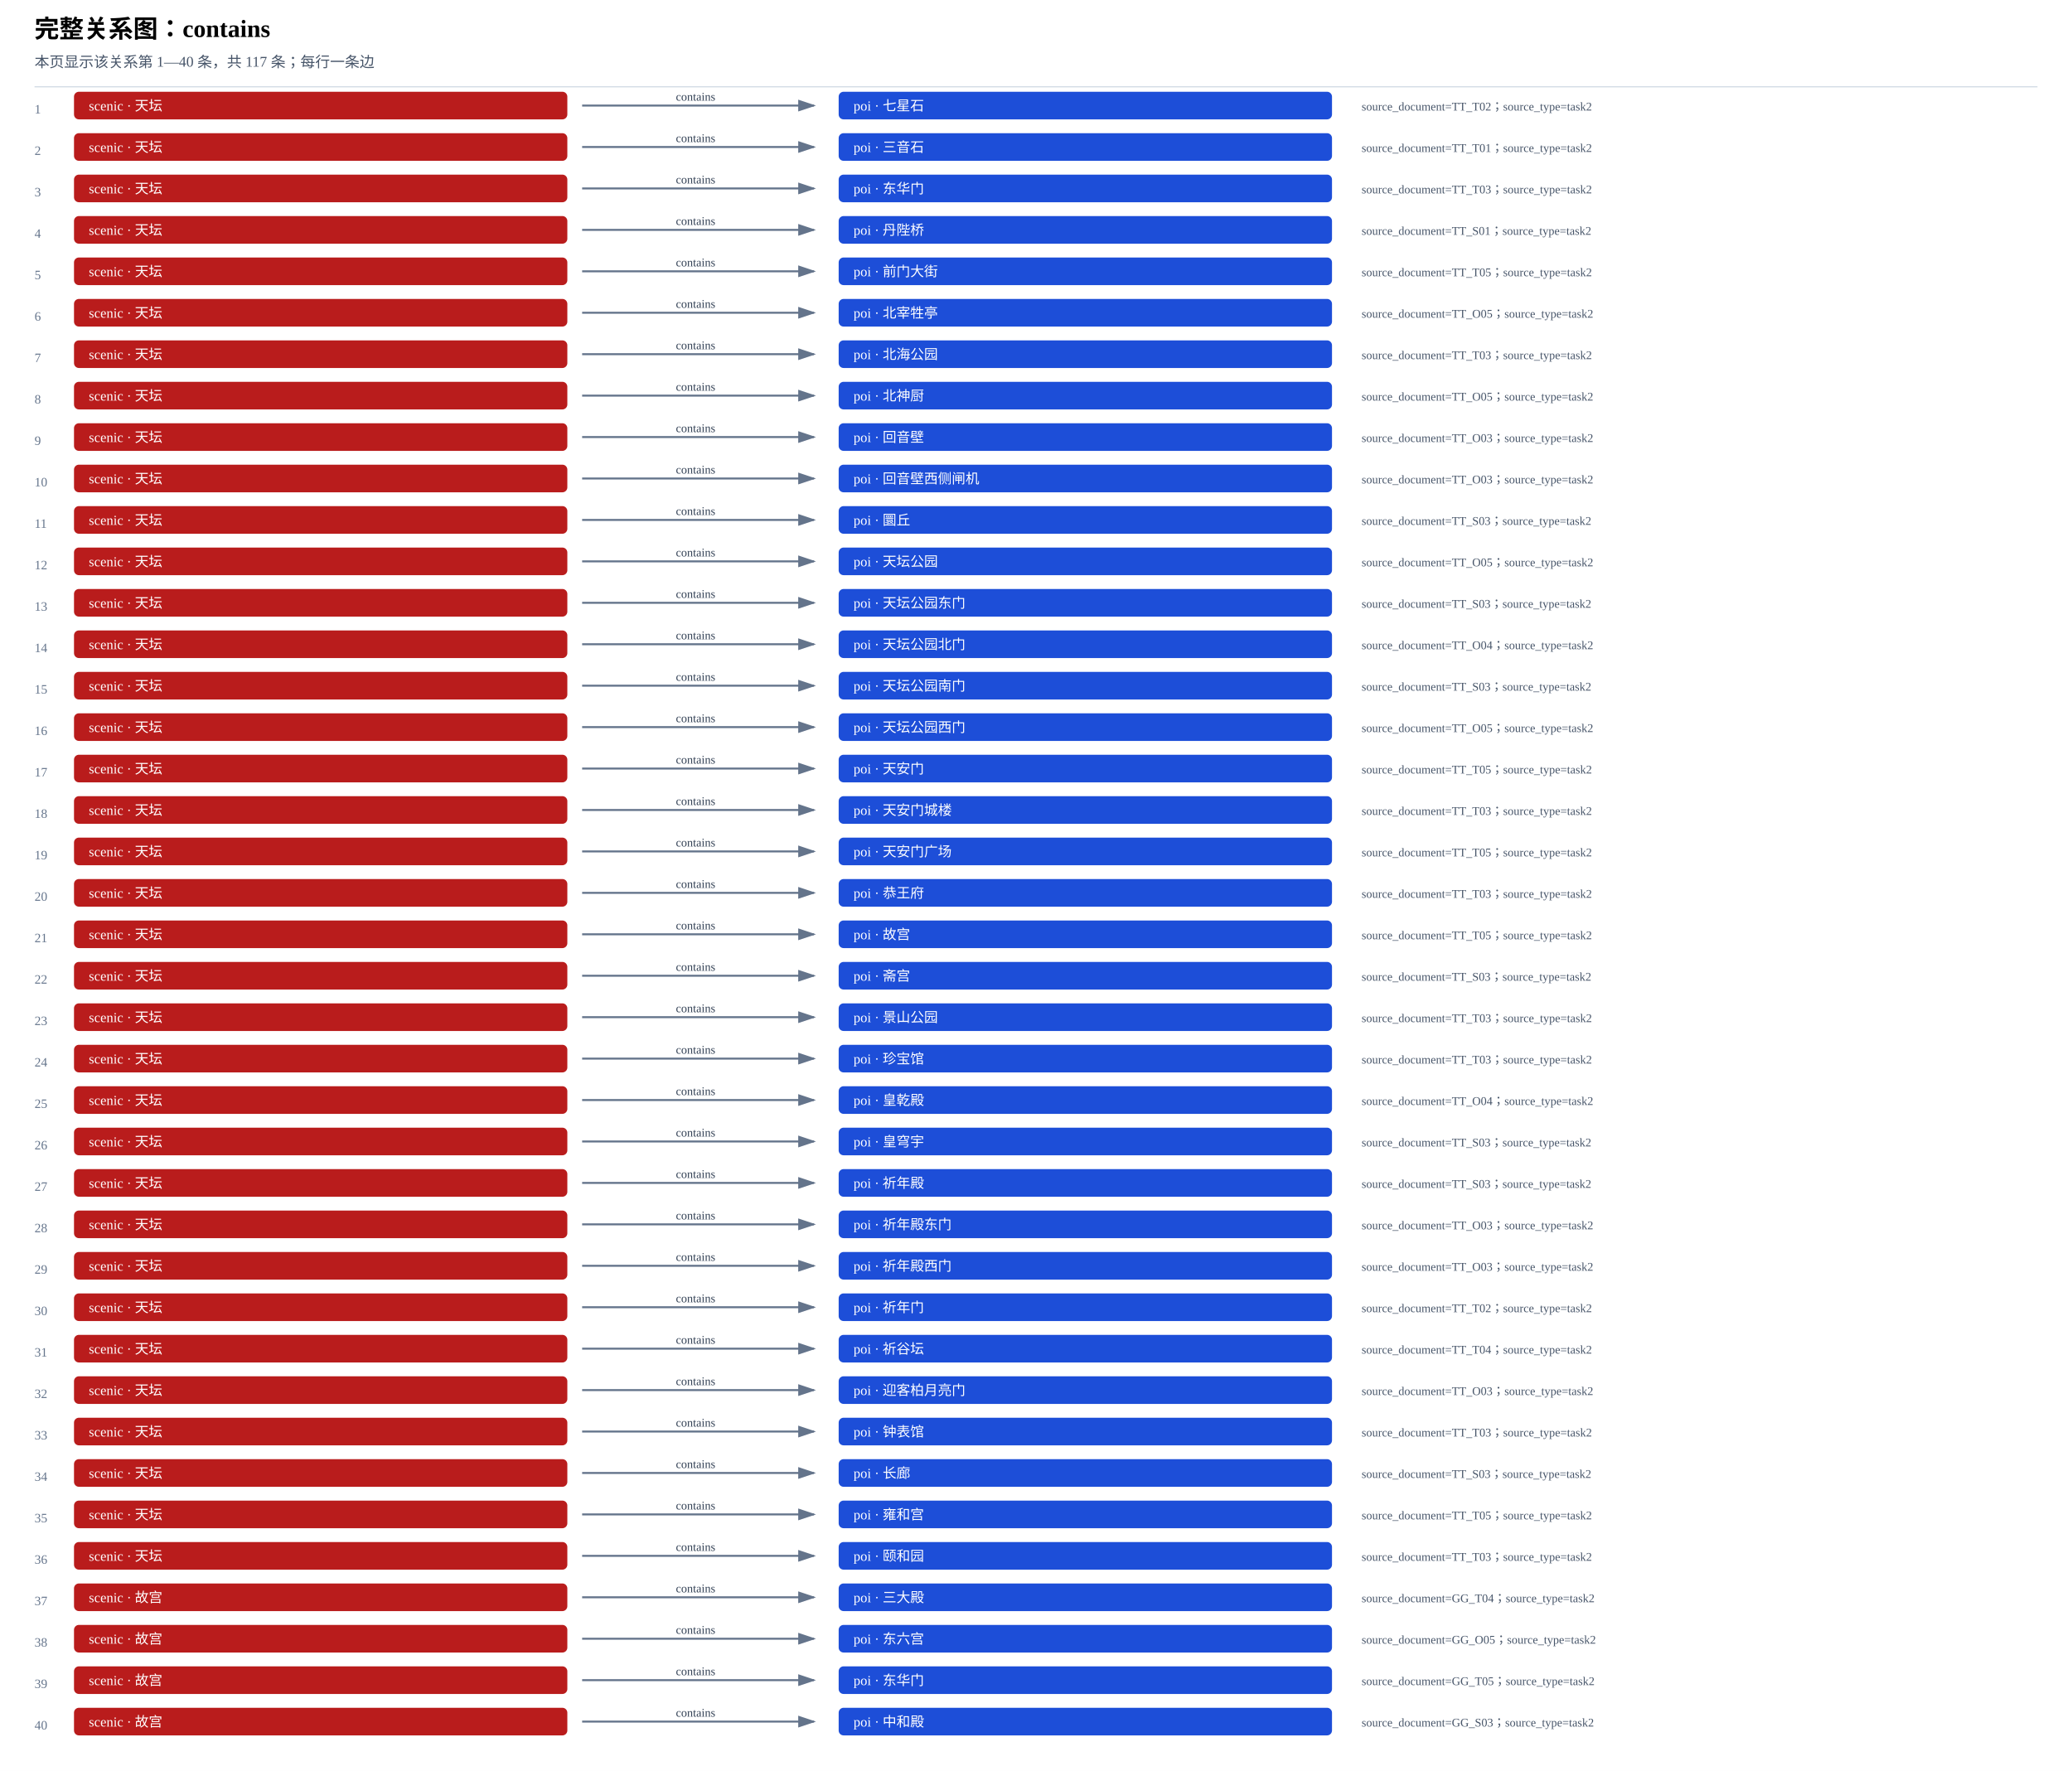
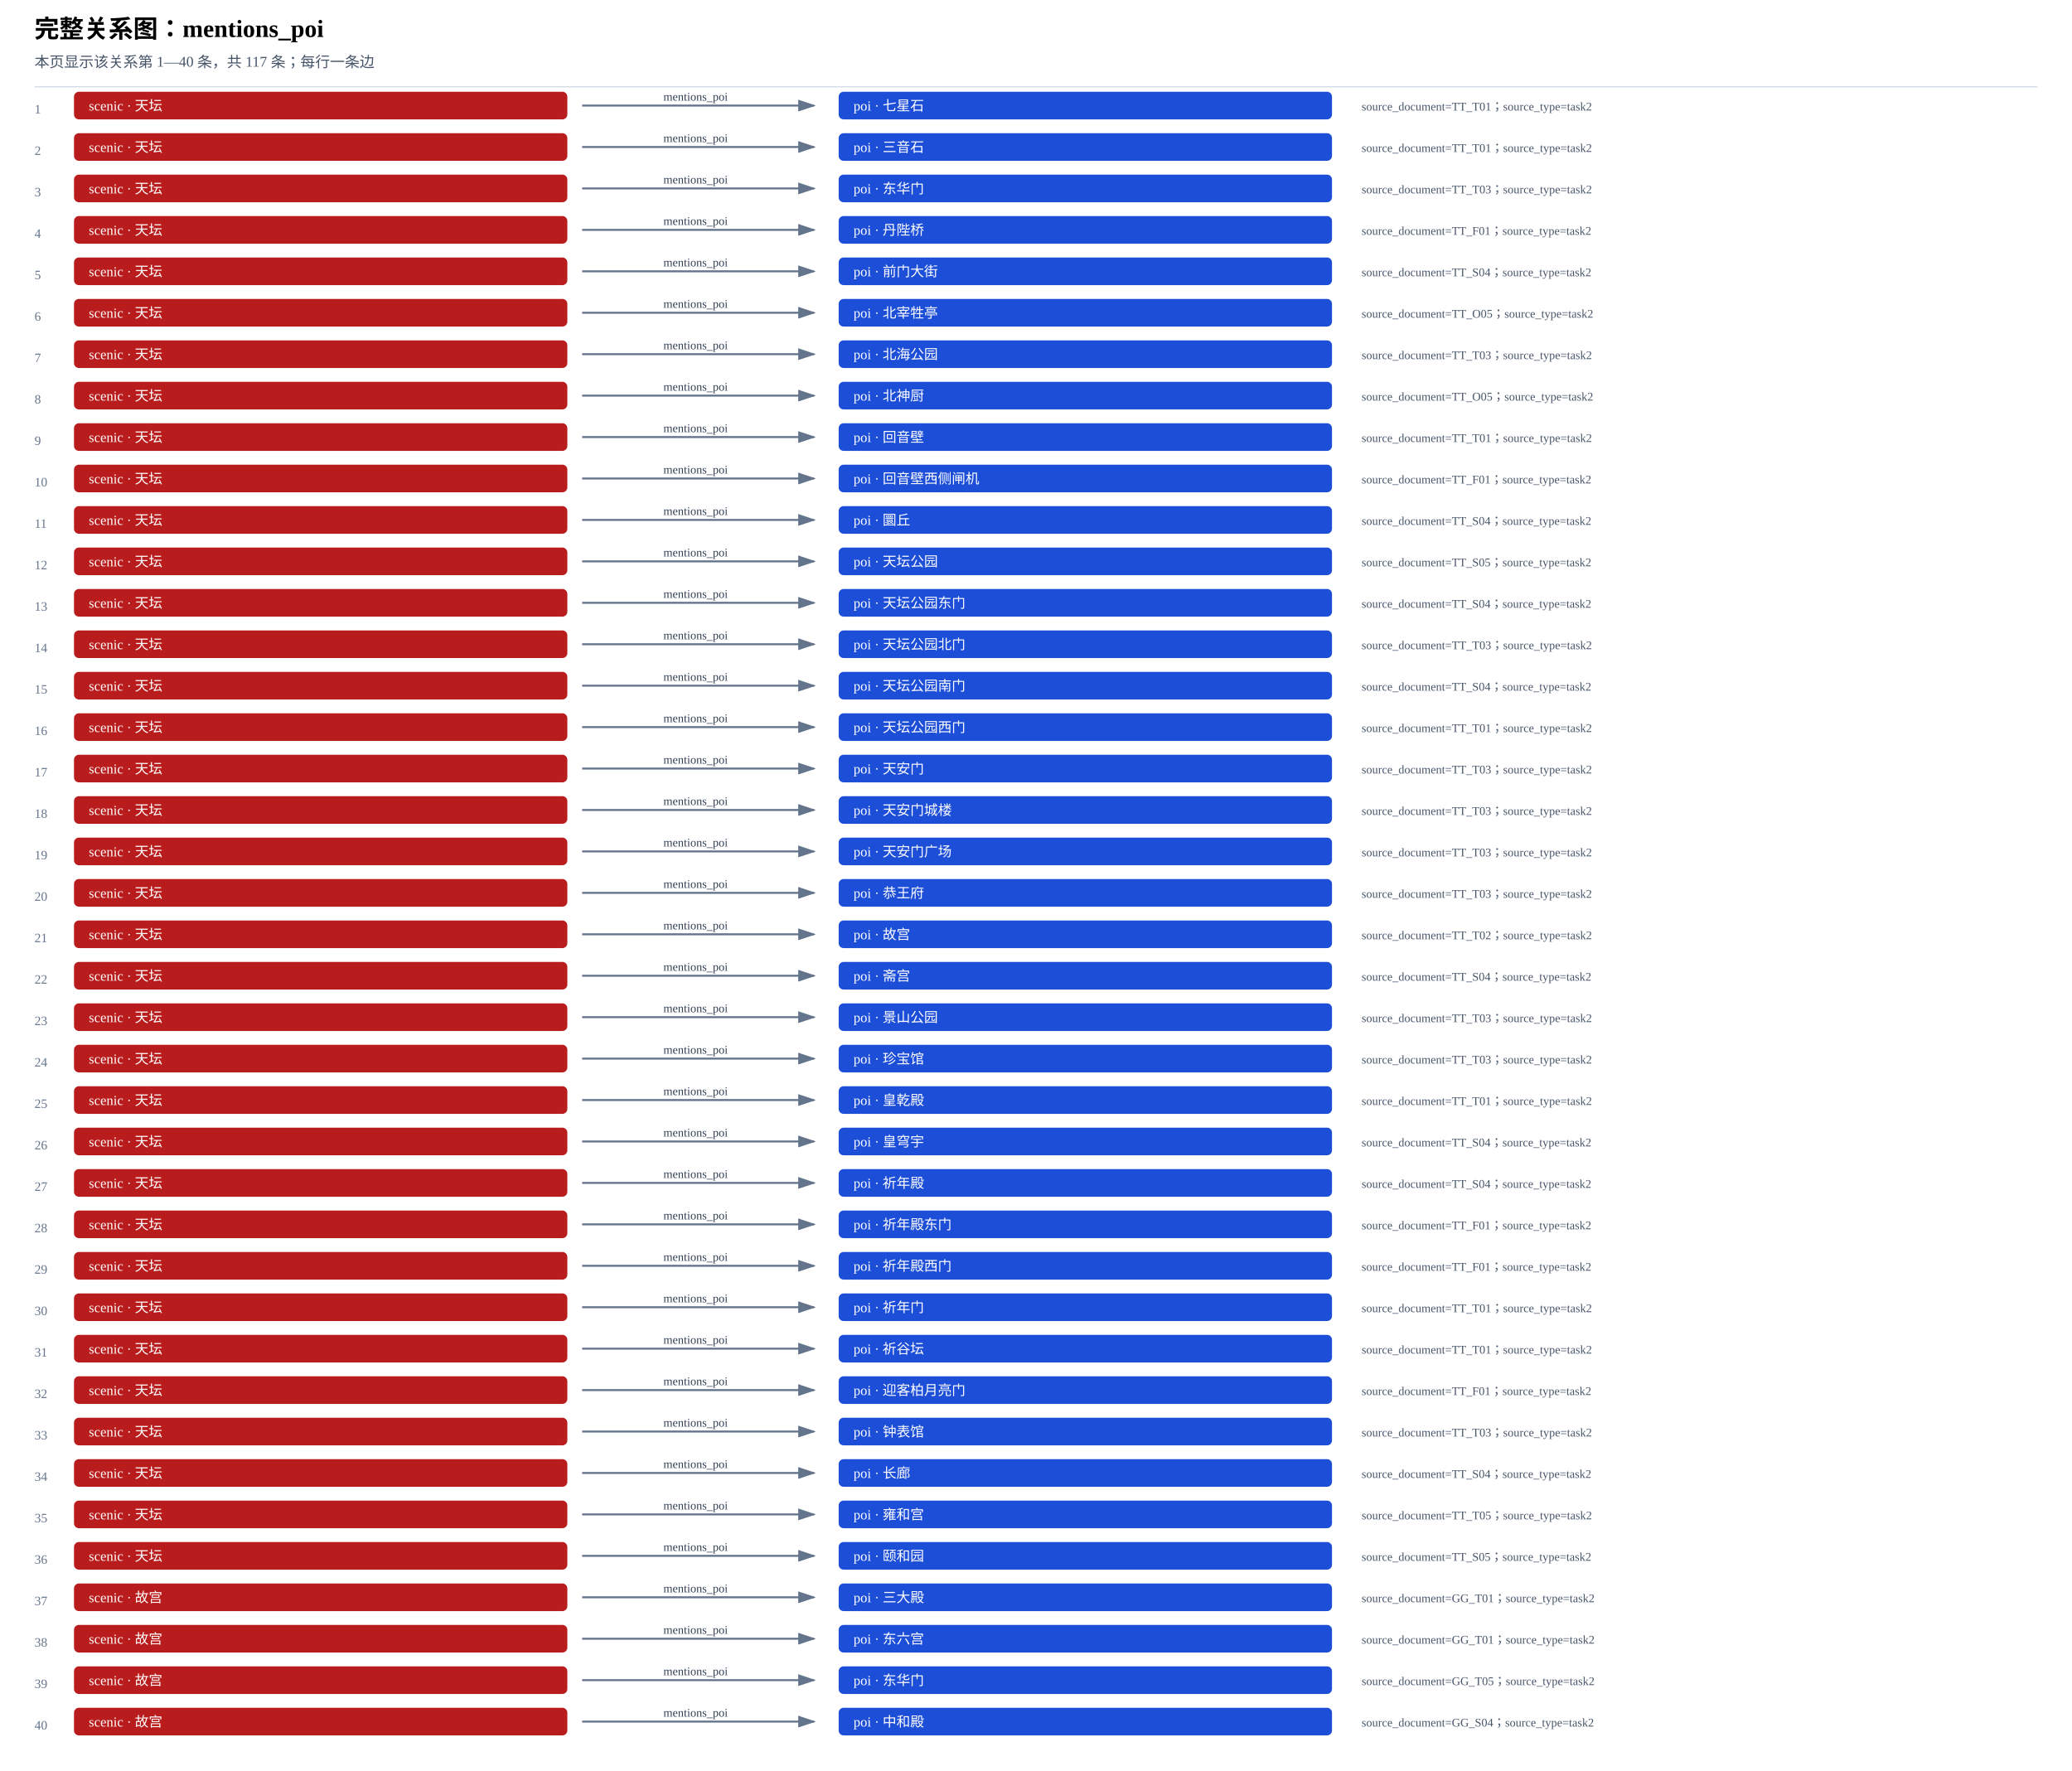
<svg xmlns="http://www.w3.org/2000/svg" width="2100" height="1795" viewBox="0 0 2100 1795">
  <defs>
    <marker id="edge-arrow" markerWidth="9" markerHeight="9" refX="8" refY="3" orient="auto">
      <path d="M0,0 L0,6 L9,3 z" fill="#64748b" />
    </marker>
  </defs>
  <rect width="100%" height="100%" fill="#ffffff" />
-   <text x="35" y="38" font-size="25" font-weight="bold">完整关系图：contains</text>
+   <text x="35" y="38" font-size="25" font-weight="bold">完整关系图：mentions_poi</text>
  <text x="35" y="68" font-size="15" fill="#475569">本页显示该关系第 1—40 条，共 117 条；每行一条边</text>
  <line x1="35" y1="88" x2="2065" y2="88" stroke="#cbd5e1" />
  <text x="35" y="115" font-size="13" fill="#64748b">1</text>
  <rect x="75" y="93" width="500" height="28" rx="5" fill="#b91c1c" />
  <text x="90" y="112" font-size="14" fill="white">scenic · 天坛</text>
  <line x1="590" y1="107" x2="825" y2="107" stroke="#64748b" stroke-width="2" marker-end="url(#edge-arrow)" />
-   <text x="705" y="102" text-anchor="middle" font-size="12" fill="#334155">contains</text>
+   <text x="705" y="102" text-anchor="middle" font-size="12" fill="#334155">mentions_poi</text>
  <rect x="850" y="93" width="500" height="28" rx="5" fill="#1d4ed8" />
  <text x="865" y="112" font-size="14" fill="white">poi · 七星石</text>
-   <text x="1380" y="112" font-size="12" fill="#475569">source_document=TT_T02；source_type=task2</text>
+   <text x="1380" y="112" font-size="12" fill="#475569">source_document=TT_T01；source_type=task2</text>
  <text x="35" y="157" font-size="13" fill="#64748b">2</text>
  <rect x="75" y="135" width="500" height="28" rx="5" fill="#b91c1c" />
  <text x="90" y="154" font-size="14" fill="white">scenic · 天坛</text>
  <line x1="590" y1="149" x2="825" y2="149" stroke="#64748b" stroke-width="2" marker-end="url(#edge-arrow)" />
-   <text x="705" y="144" text-anchor="middle" font-size="12" fill="#334155">contains</text>
+   <text x="705" y="144" text-anchor="middle" font-size="12" fill="#334155">mentions_poi</text>
  <rect x="850" y="135" width="500" height="28" rx="5" fill="#1d4ed8" />
  <text x="865" y="154" font-size="14" fill="white">poi · 三音石</text>
  <text x="1380" y="154" font-size="12" fill="#475569">source_document=TT_T01；source_type=task2</text>
  <text x="35" y="199" font-size="13" fill="#64748b">3</text>
  <rect x="75" y="177" width="500" height="28" rx="5" fill="#b91c1c" />
  <text x="90" y="196" font-size="14" fill="white">scenic · 天坛</text>
  <line x1="590" y1="191" x2="825" y2="191" stroke="#64748b" stroke-width="2" marker-end="url(#edge-arrow)" />
-   <text x="705" y="186" text-anchor="middle" font-size="12" fill="#334155">contains</text>
+   <text x="705" y="186" text-anchor="middle" font-size="12" fill="#334155">mentions_poi</text>
  <rect x="850" y="177" width="500" height="28" rx="5" fill="#1d4ed8" />
  <text x="865" y="196" font-size="14" fill="white">poi · 东华门</text>
  <text x="1380" y="196" font-size="12" fill="#475569">source_document=TT_T03；source_type=task2</text>
  <text x="35" y="241" font-size="13" fill="#64748b">4</text>
  <rect x="75" y="219" width="500" height="28" rx="5" fill="#b91c1c" />
  <text x="90" y="238" font-size="14" fill="white">scenic · 天坛</text>
  <line x1="590" y1="233" x2="825" y2="233" stroke="#64748b" stroke-width="2" marker-end="url(#edge-arrow)" />
-   <text x="705" y="228" text-anchor="middle" font-size="12" fill="#334155">contains</text>
+   <text x="705" y="228" text-anchor="middle" font-size="12" fill="#334155">mentions_poi</text>
  <rect x="850" y="219" width="500" height="28" rx="5" fill="#1d4ed8" />
  <text x="865" y="238" font-size="14" fill="white">poi · 丹陛桥</text>
-   <text x="1380" y="238" font-size="12" fill="#475569">source_document=TT_S01；source_type=task2</text>
+   <text x="1380" y="238" font-size="12" fill="#475569">source_document=TT_F01；source_type=task2</text>
  <text x="35" y="283" font-size="13" fill="#64748b">5</text>
  <rect x="75" y="261" width="500" height="28" rx="5" fill="#b91c1c" />
  <text x="90" y="280" font-size="14" fill="white">scenic · 天坛</text>
  <line x1="590" y1="275" x2="825" y2="275" stroke="#64748b" stroke-width="2" marker-end="url(#edge-arrow)" />
-   <text x="705" y="270" text-anchor="middle" font-size="12" fill="#334155">contains</text>
+   <text x="705" y="270" text-anchor="middle" font-size="12" fill="#334155">mentions_poi</text>
  <rect x="850" y="261" width="500" height="28" rx="5" fill="#1d4ed8" />
  <text x="865" y="280" font-size="14" fill="white">poi · 前门大街</text>
-   <text x="1380" y="280" font-size="12" fill="#475569">source_document=TT_T05；source_type=task2</text>
+   <text x="1380" y="280" font-size="12" fill="#475569">source_document=TT_S04；source_type=task2</text>
  <text x="35" y="325" font-size="13" fill="#64748b">6</text>
  <rect x="75" y="303" width="500" height="28" rx="5" fill="#b91c1c" />
  <text x="90" y="322" font-size="14" fill="white">scenic · 天坛</text>
  <line x1="590" y1="317" x2="825" y2="317" stroke="#64748b" stroke-width="2" marker-end="url(#edge-arrow)" />
-   <text x="705" y="312" text-anchor="middle" font-size="12" fill="#334155">contains</text>
+   <text x="705" y="312" text-anchor="middle" font-size="12" fill="#334155">mentions_poi</text>
  <rect x="850" y="303" width="500" height="28" rx="5" fill="#1d4ed8" />
  <text x="865" y="322" font-size="14" fill="white">poi · 北宰牲亭</text>
  <text x="1380" y="322" font-size="12" fill="#475569">source_document=TT_O05；source_type=task2</text>
  <text x="35" y="367" font-size="13" fill="#64748b">7</text>
  <rect x="75" y="345" width="500" height="28" rx="5" fill="#b91c1c" />
  <text x="90" y="364" font-size="14" fill="white">scenic · 天坛</text>
  <line x1="590" y1="359" x2="825" y2="359" stroke="#64748b" stroke-width="2" marker-end="url(#edge-arrow)" />
-   <text x="705" y="354" text-anchor="middle" font-size="12" fill="#334155">contains</text>
+   <text x="705" y="354" text-anchor="middle" font-size="12" fill="#334155">mentions_poi</text>
  <rect x="850" y="345" width="500" height="28" rx="5" fill="#1d4ed8" />
  <text x="865" y="364" font-size="14" fill="white">poi · 北海公园</text>
  <text x="1380" y="364" font-size="12" fill="#475569">source_document=TT_T03；source_type=task2</text>
  <text x="35" y="409" font-size="13" fill="#64748b">8</text>
  <rect x="75" y="387" width="500" height="28" rx="5" fill="#b91c1c" />
  <text x="90" y="406" font-size="14" fill="white">scenic · 天坛</text>
  <line x1="590" y1="401" x2="825" y2="401" stroke="#64748b" stroke-width="2" marker-end="url(#edge-arrow)" />
-   <text x="705" y="396" text-anchor="middle" font-size="12" fill="#334155">contains</text>
+   <text x="705" y="396" text-anchor="middle" font-size="12" fill="#334155">mentions_poi</text>
  <rect x="850" y="387" width="500" height="28" rx="5" fill="#1d4ed8" />
  <text x="865" y="406" font-size="14" fill="white">poi · 北神厨</text>
  <text x="1380" y="406" font-size="12" fill="#475569">source_document=TT_O05；source_type=task2</text>
  <text x="35" y="451" font-size="13" fill="#64748b">9</text>
  <rect x="75" y="429" width="500" height="28" rx="5" fill="#b91c1c" />
  <text x="90" y="448" font-size="14" fill="white">scenic · 天坛</text>
  <line x1="590" y1="443" x2="825" y2="443" stroke="#64748b" stroke-width="2" marker-end="url(#edge-arrow)" />
-   <text x="705" y="438" text-anchor="middle" font-size="12" fill="#334155">contains</text>
+   <text x="705" y="438" text-anchor="middle" font-size="12" fill="#334155">mentions_poi</text>
  <rect x="850" y="429" width="500" height="28" rx="5" fill="#1d4ed8" />
  <text x="865" y="448" font-size="14" fill="white">poi · 回音壁</text>
-   <text x="1380" y="448" font-size="12" fill="#475569">source_document=TT_O03；source_type=task2</text>
+   <text x="1380" y="448" font-size="12" fill="#475569">source_document=TT_T01；source_type=task2</text>
  <text x="35" y="493" font-size="13" fill="#64748b">10</text>
  <rect x="75" y="471" width="500" height="28" rx="5" fill="#b91c1c" />
  <text x="90" y="490" font-size="14" fill="white">scenic · 天坛</text>
  <line x1="590" y1="485" x2="825" y2="485" stroke="#64748b" stroke-width="2" marker-end="url(#edge-arrow)" />
-   <text x="705" y="480" text-anchor="middle" font-size="12" fill="#334155">contains</text>
+   <text x="705" y="480" text-anchor="middle" font-size="12" fill="#334155">mentions_poi</text>
  <rect x="850" y="471" width="500" height="28" rx="5" fill="#1d4ed8" />
  <text x="865" y="490" font-size="14" fill="white">poi · 回音壁西侧闸机</text>
-   <text x="1380" y="490" font-size="12" fill="#475569">source_document=TT_O03；source_type=task2</text>
+   <text x="1380" y="490" font-size="12" fill="#475569">source_document=TT_F01；source_type=task2</text>
  <text x="35" y="535" font-size="13" fill="#64748b">11</text>
  <rect x="75" y="513" width="500" height="28" rx="5" fill="#b91c1c" />
  <text x="90" y="532" font-size="14" fill="white">scenic · 天坛</text>
  <line x1="590" y1="527" x2="825" y2="527" stroke="#64748b" stroke-width="2" marker-end="url(#edge-arrow)" />
-   <text x="705" y="522" text-anchor="middle" font-size="12" fill="#334155">contains</text>
+   <text x="705" y="522" text-anchor="middle" font-size="12" fill="#334155">mentions_poi</text>
  <rect x="850" y="513" width="500" height="28" rx="5" fill="#1d4ed8" />
  <text x="865" y="532" font-size="14" fill="white">poi · 圜丘</text>
-   <text x="1380" y="532" font-size="12" fill="#475569">source_document=TT_S03；source_type=task2</text>
+   <text x="1380" y="532" font-size="12" fill="#475569">source_document=TT_S04；source_type=task2</text>
  <text x="35" y="577" font-size="13" fill="#64748b">12</text>
  <rect x="75" y="555" width="500" height="28" rx="5" fill="#b91c1c" />
  <text x="90" y="574" font-size="14" fill="white">scenic · 天坛</text>
  <line x1="590" y1="569" x2="825" y2="569" stroke="#64748b" stroke-width="2" marker-end="url(#edge-arrow)" />
-   <text x="705" y="564" text-anchor="middle" font-size="12" fill="#334155">contains</text>
+   <text x="705" y="564" text-anchor="middle" font-size="12" fill="#334155">mentions_poi</text>
  <rect x="850" y="555" width="500" height="28" rx="5" fill="#1d4ed8" />
  <text x="865" y="574" font-size="14" fill="white">poi · 天坛公园</text>
-   <text x="1380" y="574" font-size="12" fill="#475569">source_document=TT_O05；source_type=task2</text>
+   <text x="1380" y="574" font-size="12" fill="#475569">source_document=TT_S05；source_type=task2</text>
  <text x="35" y="619" font-size="13" fill="#64748b">13</text>
  <rect x="75" y="597" width="500" height="28" rx="5" fill="#b91c1c" />
  <text x="90" y="616" font-size="14" fill="white">scenic · 天坛</text>
  <line x1="590" y1="611" x2="825" y2="611" stroke="#64748b" stroke-width="2" marker-end="url(#edge-arrow)" />
-   <text x="705" y="606" text-anchor="middle" font-size="12" fill="#334155">contains</text>
+   <text x="705" y="606" text-anchor="middle" font-size="12" fill="#334155">mentions_poi</text>
  <rect x="850" y="597" width="500" height="28" rx="5" fill="#1d4ed8" />
  <text x="865" y="616" font-size="14" fill="white">poi · 天坛公园东门</text>
-   <text x="1380" y="616" font-size="12" fill="#475569">source_document=TT_S03；source_type=task2</text>
+   <text x="1380" y="616" font-size="12" fill="#475569">source_document=TT_S04；source_type=task2</text>
  <text x="35" y="661" font-size="13" fill="#64748b">14</text>
  <rect x="75" y="639" width="500" height="28" rx="5" fill="#b91c1c" />
  <text x="90" y="658" font-size="14" fill="white">scenic · 天坛</text>
  <line x1="590" y1="653" x2="825" y2="653" stroke="#64748b" stroke-width="2" marker-end="url(#edge-arrow)" />
-   <text x="705" y="648" text-anchor="middle" font-size="12" fill="#334155">contains</text>
+   <text x="705" y="648" text-anchor="middle" font-size="12" fill="#334155">mentions_poi</text>
  <rect x="850" y="639" width="500" height="28" rx="5" fill="#1d4ed8" />
  <text x="865" y="658" font-size="14" fill="white">poi · 天坛公园北门</text>
-   <text x="1380" y="658" font-size="12" fill="#475569">source_document=TT_O04；source_type=task2</text>
+   <text x="1380" y="658" font-size="12" fill="#475569">source_document=TT_T03；source_type=task2</text>
  <text x="35" y="703" font-size="13" fill="#64748b">15</text>
  <rect x="75" y="681" width="500" height="28" rx="5" fill="#b91c1c" />
  <text x="90" y="700" font-size="14" fill="white">scenic · 天坛</text>
  <line x1="590" y1="695" x2="825" y2="695" stroke="#64748b" stroke-width="2" marker-end="url(#edge-arrow)" />
-   <text x="705" y="690" text-anchor="middle" font-size="12" fill="#334155">contains</text>
+   <text x="705" y="690" text-anchor="middle" font-size="12" fill="#334155">mentions_poi</text>
  <rect x="850" y="681" width="500" height="28" rx="5" fill="#1d4ed8" />
  <text x="865" y="700" font-size="14" fill="white">poi · 天坛公园南门</text>
-   <text x="1380" y="700" font-size="12" fill="#475569">source_document=TT_S03；source_type=task2</text>
+   <text x="1380" y="700" font-size="12" fill="#475569">source_document=TT_S04；source_type=task2</text>
  <text x="35" y="745" font-size="13" fill="#64748b">16</text>
  <rect x="75" y="723" width="500" height="28" rx="5" fill="#b91c1c" />
  <text x="90" y="742" font-size="14" fill="white">scenic · 天坛</text>
  <line x1="590" y1="737" x2="825" y2="737" stroke="#64748b" stroke-width="2" marker-end="url(#edge-arrow)" />
-   <text x="705" y="732" text-anchor="middle" font-size="12" fill="#334155">contains</text>
+   <text x="705" y="732" text-anchor="middle" font-size="12" fill="#334155">mentions_poi</text>
  <rect x="850" y="723" width="500" height="28" rx="5" fill="#1d4ed8" />
  <text x="865" y="742" font-size="14" fill="white">poi · 天坛公园西门</text>
-   <text x="1380" y="742" font-size="12" fill="#475569">source_document=TT_O05；source_type=task2</text>
+   <text x="1380" y="742" font-size="12" fill="#475569">source_document=TT_T01；source_type=task2</text>
  <text x="35" y="787" font-size="13" fill="#64748b">17</text>
  <rect x="75" y="765" width="500" height="28" rx="5" fill="#b91c1c" />
  <text x="90" y="784" font-size="14" fill="white">scenic · 天坛</text>
  <line x1="590" y1="779" x2="825" y2="779" stroke="#64748b" stroke-width="2" marker-end="url(#edge-arrow)" />
-   <text x="705" y="774" text-anchor="middle" font-size="12" fill="#334155">contains</text>
+   <text x="705" y="774" text-anchor="middle" font-size="12" fill="#334155">mentions_poi</text>
  <rect x="850" y="765" width="500" height="28" rx="5" fill="#1d4ed8" />
  <text x="865" y="784" font-size="14" fill="white">poi · 天安门</text>
-   <text x="1380" y="784" font-size="12" fill="#475569">source_document=TT_T05；source_type=task2</text>
+   <text x="1380" y="784" font-size="12" fill="#475569">source_document=TT_T03；source_type=task2</text>
  <text x="35" y="829" font-size="13" fill="#64748b">18</text>
  <rect x="75" y="807" width="500" height="28" rx="5" fill="#b91c1c" />
  <text x="90" y="826" font-size="14" fill="white">scenic · 天坛</text>
  <line x1="590" y1="821" x2="825" y2="821" stroke="#64748b" stroke-width="2" marker-end="url(#edge-arrow)" />
-   <text x="705" y="816" text-anchor="middle" font-size="12" fill="#334155">contains</text>
+   <text x="705" y="816" text-anchor="middle" font-size="12" fill="#334155">mentions_poi</text>
  <rect x="850" y="807" width="500" height="28" rx="5" fill="#1d4ed8" />
  <text x="865" y="826" font-size="14" fill="white">poi · 天安门城楼</text>
  <text x="1380" y="826" font-size="12" fill="#475569">source_document=TT_T03；source_type=task2</text>
  <text x="35" y="871" font-size="13" fill="#64748b">19</text>
  <rect x="75" y="849" width="500" height="28" rx="5" fill="#b91c1c" />
  <text x="90" y="868" font-size="14" fill="white">scenic · 天坛</text>
  <line x1="590" y1="863" x2="825" y2="863" stroke="#64748b" stroke-width="2" marker-end="url(#edge-arrow)" />
-   <text x="705" y="858" text-anchor="middle" font-size="12" fill="#334155">contains</text>
+   <text x="705" y="858" text-anchor="middle" font-size="12" fill="#334155">mentions_poi</text>
  <rect x="850" y="849" width="500" height="28" rx="5" fill="#1d4ed8" />
  <text x="865" y="868" font-size="14" fill="white">poi · 天安门广场</text>
-   <text x="1380" y="868" font-size="12" fill="#475569">source_document=TT_T05；source_type=task2</text>
+   <text x="1380" y="868" font-size="12" fill="#475569">source_document=TT_T03；source_type=task2</text>
  <text x="35" y="913" font-size="13" fill="#64748b">20</text>
  <rect x="75" y="891" width="500" height="28" rx="5" fill="#b91c1c" />
  <text x="90" y="910" font-size="14" fill="white">scenic · 天坛</text>
  <line x1="590" y1="905" x2="825" y2="905" stroke="#64748b" stroke-width="2" marker-end="url(#edge-arrow)" />
-   <text x="705" y="900" text-anchor="middle" font-size="12" fill="#334155">contains</text>
+   <text x="705" y="900" text-anchor="middle" font-size="12" fill="#334155">mentions_poi</text>
  <rect x="850" y="891" width="500" height="28" rx="5" fill="#1d4ed8" />
  <text x="865" y="910" font-size="14" fill="white">poi · 恭王府</text>
  <text x="1380" y="910" font-size="12" fill="#475569">source_document=TT_T03；source_type=task2</text>
  <text x="35" y="955" font-size="13" fill="#64748b">21</text>
  <rect x="75" y="933" width="500" height="28" rx="5" fill="#b91c1c" />
  <text x="90" y="952" font-size="14" fill="white">scenic · 天坛</text>
  <line x1="590" y1="947" x2="825" y2="947" stroke="#64748b" stroke-width="2" marker-end="url(#edge-arrow)" />
-   <text x="705" y="942" text-anchor="middle" font-size="12" fill="#334155">contains</text>
+   <text x="705" y="942" text-anchor="middle" font-size="12" fill="#334155">mentions_poi</text>
  <rect x="850" y="933" width="500" height="28" rx="5" fill="#1d4ed8" />
  <text x="865" y="952" font-size="14" fill="white">poi · 故宫</text>
-   <text x="1380" y="952" font-size="12" fill="#475569">source_document=TT_T05；source_type=task2</text>
+   <text x="1380" y="952" font-size="12" fill="#475569">source_document=TT_T02；source_type=task2</text>
  <text x="35" y="997" font-size="13" fill="#64748b">22</text>
  <rect x="75" y="975" width="500" height="28" rx="5" fill="#b91c1c" />
  <text x="90" y="994" font-size="14" fill="white">scenic · 天坛</text>
  <line x1="590" y1="989" x2="825" y2="989" stroke="#64748b" stroke-width="2" marker-end="url(#edge-arrow)" />
-   <text x="705" y="984" text-anchor="middle" font-size="12" fill="#334155">contains</text>
+   <text x="705" y="984" text-anchor="middle" font-size="12" fill="#334155">mentions_poi</text>
  <rect x="850" y="975" width="500" height="28" rx="5" fill="#1d4ed8" />
  <text x="865" y="994" font-size="14" fill="white">poi · 斋宫</text>
-   <text x="1380" y="994" font-size="12" fill="#475569">source_document=TT_S03；source_type=task2</text>
+   <text x="1380" y="994" font-size="12" fill="#475569">source_document=TT_S04；source_type=task2</text>
  <text x="35" y="1039" font-size="13" fill="#64748b">23</text>
  <rect x="75" y="1017" width="500" height="28" rx="5" fill="#b91c1c" />
  <text x="90" y="1036" font-size="14" fill="white">scenic · 天坛</text>
  <line x1="590" y1="1031" x2="825" y2="1031" stroke="#64748b" stroke-width="2" marker-end="url(#edge-arrow)" />
-   <text x="705" y="1026" text-anchor="middle" font-size="12" fill="#334155">contains</text>
+   <text x="705" y="1026" text-anchor="middle" font-size="12" fill="#334155">mentions_poi</text>
  <rect x="850" y="1017" width="500" height="28" rx="5" fill="#1d4ed8" />
  <text x="865" y="1036" font-size="14" fill="white">poi · 景山公园</text>
  <text x="1380" y="1036" font-size="12" fill="#475569">source_document=TT_T03；source_type=task2</text>
  <text x="35" y="1081" font-size="13" fill="#64748b">24</text>
  <rect x="75" y="1059" width="500" height="28" rx="5" fill="#b91c1c" />
  <text x="90" y="1078" font-size="14" fill="white">scenic · 天坛</text>
  <line x1="590" y1="1073" x2="825" y2="1073" stroke="#64748b" stroke-width="2" marker-end="url(#edge-arrow)" />
-   <text x="705" y="1068" text-anchor="middle" font-size="12" fill="#334155">contains</text>
+   <text x="705" y="1068" text-anchor="middle" font-size="12" fill="#334155">mentions_poi</text>
  <rect x="850" y="1059" width="500" height="28" rx="5" fill="#1d4ed8" />
  <text x="865" y="1078" font-size="14" fill="white">poi · 珍宝馆</text>
  <text x="1380" y="1078" font-size="12" fill="#475569">source_document=TT_T03；source_type=task2</text>
  <text x="35" y="1123" font-size="13" fill="#64748b">25</text>
  <rect x="75" y="1101" width="500" height="28" rx="5" fill="#b91c1c" />
  <text x="90" y="1120" font-size="14" fill="white">scenic · 天坛</text>
  <line x1="590" y1="1115" x2="825" y2="1115" stroke="#64748b" stroke-width="2" marker-end="url(#edge-arrow)" />
-   <text x="705" y="1110" text-anchor="middle" font-size="12" fill="#334155">contains</text>
+   <text x="705" y="1110" text-anchor="middle" font-size="12" fill="#334155">mentions_poi</text>
  <rect x="850" y="1101" width="500" height="28" rx="5" fill="#1d4ed8" />
  <text x="865" y="1120" font-size="14" fill="white">poi · 皇乾殿</text>
-   <text x="1380" y="1120" font-size="12" fill="#475569">source_document=TT_O04；source_type=task2</text>
+   <text x="1380" y="1120" font-size="12" fill="#475569">source_document=TT_T01；source_type=task2</text>
  <text x="35" y="1165" font-size="13" fill="#64748b">26</text>
  <rect x="75" y="1143" width="500" height="28" rx="5" fill="#b91c1c" />
  <text x="90" y="1162" font-size="14" fill="white">scenic · 天坛</text>
  <line x1="590" y1="1157" x2="825" y2="1157" stroke="#64748b" stroke-width="2" marker-end="url(#edge-arrow)" />
-   <text x="705" y="1152" text-anchor="middle" font-size="12" fill="#334155">contains</text>
+   <text x="705" y="1152" text-anchor="middle" font-size="12" fill="#334155">mentions_poi</text>
  <rect x="850" y="1143" width="500" height="28" rx="5" fill="#1d4ed8" />
  <text x="865" y="1162" font-size="14" fill="white">poi · 皇穹宇</text>
-   <text x="1380" y="1162" font-size="12" fill="#475569">source_document=TT_S03；source_type=task2</text>
+   <text x="1380" y="1162" font-size="12" fill="#475569">source_document=TT_S04；source_type=task2</text>
  <text x="35" y="1207" font-size="13" fill="#64748b">27</text>
  <rect x="75" y="1185" width="500" height="28" rx="5" fill="#b91c1c" />
  <text x="90" y="1204" font-size="14" fill="white">scenic · 天坛</text>
  <line x1="590" y1="1199" x2="825" y2="1199" stroke="#64748b" stroke-width="2" marker-end="url(#edge-arrow)" />
-   <text x="705" y="1194" text-anchor="middle" font-size="12" fill="#334155">contains</text>
+   <text x="705" y="1194" text-anchor="middle" font-size="12" fill="#334155">mentions_poi</text>
  <rect x="850" y="1185" width="500" height="28" rx="5" fill="#1d4ed8" />
  <text x="865" y="1204" font-size="14" fill="white">poi · 祈年殿</text>
-   <text x="1380" y="1204" font-size="12" fill="#475569">source_document=TT_S03；source_type=task2</text>
+   <text x="1380" y="1204" font-size="12" fill="#475569">source_document=TT_S04；source_type=task2</text>
  <text x="35" y="1249" font-size="13" fill="#64748b">28</text>
  <rect x="75" y="1227" width="500" height="28" rx="5" fill="#b91c1c" />
  <text x="90" y="1246" font-size="14" fill="white">scenic · 天坛</text>
  <line x1="590" y1="1241" x2="825" y2="1241" stroke="#64748b" stroke-width="2" marker-end="url(#edge-arrow)" />
-   <text x="705" y="1236" text-anchor="middle" font-size="12" fill="#334155">contains</text>
+   <text x="705" y="1236" text-anchor="middle" font-size="12" fill="#334155">mentions_poi</text>
  <rect x="850" y="1227" width="500" height="28" rx="5" fill="#1d4ed8" />
  <text x="865" y="1246" font-size="14" fill="white">poi · 祈年殿东门</text>
-   <text x="1380" y="1246" font-size="12" fill="#475569">source_document=TT_O03；source_type=task2</text>
+   <text x="1380" y="1246" font-size="12" fill="#475569">source_document=TT_F01；source_type=task2</text>
  <text x="35" y="1291" font-size="13" fill="#64748b">29</text>
  <rect x="75" y="1269" width="500" height="28" rx="5" fill="#b91c1c" />
  <text x="90" y="1288" font-size="14" fill="white">scenic · 天坛</text>
  <line x1="590" y1="1283" x2="825" y2="1283" stroke="#64748b" stroke-width="2" marker-end="url(#edge-arrow)" />
-   <text x="705" y="1278" text-anchor="middle" font-size="12" fill="#334155">contains</text>
+   <text x="705" y="1278" text-anchor="middle" font-size="12" fill="#334155">mentions_poi</text>
  <rect x="850" y="1269" width="500" height="28" rx="5" fill="#1d4ed8" />
  <text x="865" y="1288" font-size="14" fill="white">poi · 祈年殿西门</text>
-   <text x="1380" y="1288" font-size="12" fill="#475569">source_document=TT_O03；source_type=task2</text>
+   <text x="1380" y="1288" font-size="12" fill="#475569">source_document=TT_F01；source_type=task2</text>
  <text x="35" y="1333" font-size="13" fill="#64748b">30</text>
  <rect x="75" y="1311" width="500" height="28" rx="5" fill="#b91c1c" />
  <text x="90" y="1330" font-size="14" fill="white">scenic · 天坛</text>
  <line x1="590" y1="1325" x2="825" y2="1325" stroke="#64748b" stroke-width="2" marker-end="url(#edge-arrow)" />
-   <text x="705" y="1320" text-anchor="middle" font-size="12" fill="#334155">contains</text>
+   <text x="705" y="1320" text-anchor="middle" font-size="12" fill="#334155">mentions_poi</text>
  <rect x="850" y="1311" width="500" height="28" rx="5" fill="#1d4ed8" />
  <text x="865" y="1330" font-size="14" fill="white">poi · 祈年门</text>
-   <text x="1380" y="1330" font-size="12" fill="#475569">source_document=TT_T02；source_type=task2</text>
+   <text x="1380" y="1330" font-size="12" fill="#475569">source_document=TT_T01；source_type=task2</text>
  <text x="35" y="1375" font-size="13" fill="#64748b">31</text>
  <rect x="75" y="1353" width="500" height="28" rx="5" fill="#b91c1c" />
  <text x="90" y="1372" font-size="14" fill="white">scenic · 天坛</text>
  <line x1="590" y1="1367" x2="825" y2="1367" stroke="#64748b" stroke-width="2" marker-end="url(#edge-arrow)" />
-   <text x="705" y="1362" text-anchor="middle" font-size="12" fill="#334155">contains</text>
+   <text x="705" y="1362" text-anchor="middle" font-size="12" fill="#334155">mentions_poi</text>
  <rect x="850" y="1353" width="500" height="28" rx="5" fill="#1d4ed8" />
  <text x="865" y="1372" font-size="14" fill="white">poi · 祈谷坛</text>
-   <text x="1380" y="1372" font-size="12" fill="#475569">source_document=TT_T04；source_type=task2</text>
+   <text x="1380" y="1372" font-size="12" fill="#475569">source_document=TT_T01；source_type=task2</text>
  <text x="35" y="1417" font-size="13" fill="#64748b">32</text>
  <rect x="75" y="1395" width="500" height="28" rx="5" fill="#b91c1c" />
  <text x="90" y="1414" font-size="14" fill="white">scenic · 天坛</text>
  <line x1="590" y1="1409" x2="825" y2="1409" stroke="#64748b" stroke-width="2" marker-end="url(#edge-arrow)" />
-   <text x="705" y="1404" text-anchor="middle" font-size="12" fill="#334155">contains</text>
+   <text x="705" y="1404" text-anchor="middle" font-size="12" fill="#334155">mentions_poi</text>
  <rect x="850" y="1395" width="500" height="28" rx="5" fill="#1d4ed8" />
  <text x="865" y="1414" font-size="14" fill="white">poi · 迎客柏月亮门</text>
-   <text x="1380" y="1414" font-size="12" fill="#475569">source_document=TT_O03；source_type=task2</text>
+   <text x="1380" y="1414" font-size="12" fill="#475569">source_document=TT_F01；source_type=task2</text>
  <text x="35" y="1459" font-size="13" fill="#64748b">33</text>
  <rect x="75" y="1437" width="500" height="28" rx="5" fill="#b91c1c" />
  <text x="90" y="1456" font-size="14" fill="white">scenic · 天坛</text>
  <line x1="590" y1="1451" x2="825" y2="1451" stroke="#64748b" stroke-width="2" marker-end="url(#edge-arrow)" />
-   <text x="705" y="1446" text-anchor="middle" font-size="12" fill="#334155">contains</text>
+   <text x="705" y="1446" text-anchor="middle" font-size="12" fill="#334155">mentions_poi</text>
  <rect x="850" y="1437" width="500" height="28" rx="5" fill="#1d4ed8" />
  <text x="865" y="1456" font-size="14" fill="white">poi · 钟表馆</text>
  <text x="1380" y="1456" font-size="12" fill="#475569">source_document=TT_T03；source_type=task2</text>
  <text x="35" y="1501" font-size="13" fill="#64748b">34</text>
  <rect x="75" y="1479" width="500" height="28" rx="5" fill="#b91c1c" />
  <text x="90" y="1498" font-size="14" fill="white">scenic · 天坛</text>
  <line x1="590" y1="1493" x2="825" y2="1493" stroke="#64748b" stroke-width="2" marker-end="url(#edge-arrow)" />
-   <text x="705" y="1488" text-anchor="middle" font-size="12" fill="#334155">contains</text>
+   <text x="705" y="1488" text-anchor="middle" font-size="12" fill="#334155">mentions_poi</text>
  <rect x="850" y="1479" width="500" height="28" rx="5" fill="#1d4ed8" />
  <text x="865" y="1498" font-size="14" fill="white">poi · 长廊</text>
-   <text x="1380" y="1498" font-size="12" fill="#475569">source_document=TT_S03；source_type=task2</text>
+   <text x="1380" y="1498" font-size="12" fill="#475569">source_document=TT_S04；source_type=task2</text>
  <text x="35" y="1543" font-size="13" fill="#64748b">35</text>
  <rect x="75" y="1521" width="500" height="28" rx="5" fill="#b91c1c" />
  <text x="90" y="1540" font-size="14" fill="white">scenic · 天坛</text>
  <line x1="590" y1="1535" x2="825" y2="1535" stroke="#64748b" stroke-width="2" marker-end="url(#edge-arrow)" />
-   <text x="705" y="1530" text-anchor="middle" font-size="12" fill="#334155">contains</text>
+   <text x="705" y="1530" text-anchor="middle" font-size="12" fill="#334155">mentions_poi</text>
  <rect x="850" y="1521" width="500" height="28" rx="5" fill="#1d4ed8" />
  <text x="865" y="1540" font-size="14" fill="white">poi · 雍和宫</text>
  <text x="1380" y="1540" font-size="12" fill="#475569">source_document=TT_T05；source_type=task2</text>
  <text x="35" y="1585" font-size="13" fill="#64748b">36</text>
  <rect x="75" y="1563" width="500" height="28" rx="5" fill="#b91c1c" />
  <text x="90" y="1582" font-size="14" fill="white">scenic · 天坛</text>
  <line x1="590" y1="1577" x2="825" y2="1577" stroke="#64748b" stroke-width="2" marker-end="url(#edge-arrow)" />
-   <text x="705" y="1572" text-anchor="middle" font-size="12" fill="#334155">contains</text>
+   <text x="705" y="1572" text-anchor="middle" font-size="12" fill="#334155">mentions_poi</text>
  <rect x="850" y="1563" width="500" height="28" rx="5" fill="#1d4ed8" />
  <text x="865" y="1582" font-size="14" fill="white">poi · 颐和园</text>
-   <text x="1380" y="1582" font-size="12" fill="#475569">source_document=TT_T03；source_type=task2</text>
+   <text x="1380" y="1582" font-size="12" fill="#475569">source_document=TT_S05；source_type=task2</text>
  <text x="35" y="1627" font-size="13" fill="#64748b">37</text>
  <rect x="75" y="1605" width="500" height="28" rx="5" fill="#b91c1c" />
  <text x="90" y="1624" font-size="14" fill="white">scenic · 故宫</text>
  <line x1="590" y1="1619" x2="825" y2="1619" stroke="#64748b" stroke-width="2" marker-end="url(#edge-arrow)" />
-   <text x="705" y="1614" text-anchor="middle" font-size="12" fill="#334155">contains</text>
+   <text x="705" y="1614" text-anchor="middle" font-size="12" fill="#334155">mentions_poi</text>
  <rect x="850" y="1605" width="500" height="28" rx="5" fill="#1d4ed8" />
  <text x="865" y="1624" font-size="14" fill="white">poi · 三大殿</text>
-   <text x="1380" y="1624" font-size="12" fill="#475569">source_document=GG_T04；source_type=task2</text>
+   <text x="1380" y="1624" font-size="12" fill="#475569">source_document=GG_T01；source_type=task2</text>
  <text x="35" y="1669" font-size="13" fill="#64748b">38</text>
  <rect x="75" y="1647" width="500" height="28" rx="5" fill="#b91c1c" />
  <text x="90" y="1666" font-size="14" fill="white">scenic · 故宫</text>
  <line x1="590" y1="1661" x2="825" y2="1661" stroke="#64748b" stroke-width="2" marker-end="url(#edge-arrow)" />
-   <text x="705" y="1656" text-anchor="middle" font-size="12" fill="#334155">contains</text>
+   <text x="705" y="1656" text-anchor="middle" font-size="12" fill="#334155">mentions_poi</text>
  <rect x="850" y="1647" width="500" height="28" rx="5" fill="#1d4ed8" />
  <text x="865" y="1666" font-size="14" fill="white">poi · 东六宫</text>
-   <text x="1380" y="1666" font-size="12" fill="#475569">source_document=GG_O05；source_type=task2</text>
+   <text x="1380" y="1666" font-size="12" fill="#475569">source_document=GG_T01；source_type=task2</text>
  <text x="35" y="1711" font-size="13" fill="#64748b">39</text>
  <rect x="75" y="1689" width="500" height="28" rx="5" fill="#b91c1c" />
  <text x="90" y="1708" font-size="14" fill="white">scenic · 故宫</text>
  <line x1="590" y1="1703" x2="825" y2="1703" stroke="#64748b" stroke-width="2" marker-end="url(#edge-arrow)" />
-   <text x="705" y="1698" text-anchor="middle" font-size="12" fill="#334155">contains</text>
+   <text x="705" y="1698" text-anchor="middle" font-size="12" fill="#334155">mentions_poi</text>
  <rect x="850" y="1689" width="500" height="28" rx="5" fill="#1d4ed8" />
  <text x="865" y="1708" font-size="14" fill="white">poi · 东华门</text>
  <text x="1380" y="1708" font-size="12" fill="#475569">source_document=GG_T05；source_type=task2</text>
  <text x="35" y="1753" font-size="13" fill="#64748b">40</text>
  <rect x="75" y="1731" width="500" height="28" rx="5" fill="#b91c1c" />
  <text x="90" y="1750" font-size="14" fill="white">scenic · 故宫</text>
  <line x1="590" y1="1745" x2="825" y2="1745" stroke="#64748b" stroke-width="2" marker-end="url(#edge-arrow)" />
-   <text x="705" y="1740" text-anchor="middle" font-size="12" fill="#334155">contains</text>
+   <text x="705" y="1740" text-anchor="middle" font-size="12" fill="#334155">mentions_poi</text>
  <rect x="850" y="1731" width="500" height="28" rx="5" fill="#1d4ed8" />
  <text x="865" y="1750" font-size="14" fill="white">poi · 中和殿</text>
-   <text x="1380" y="1750" font-size="12" fill="#475569">source_document=GG_S03；source_type=task2</text>
+   <text x="1380" y="1750" font-size="12" fill="#475569">source_document=GG_S04；source_type=task2</text>
</svg>
